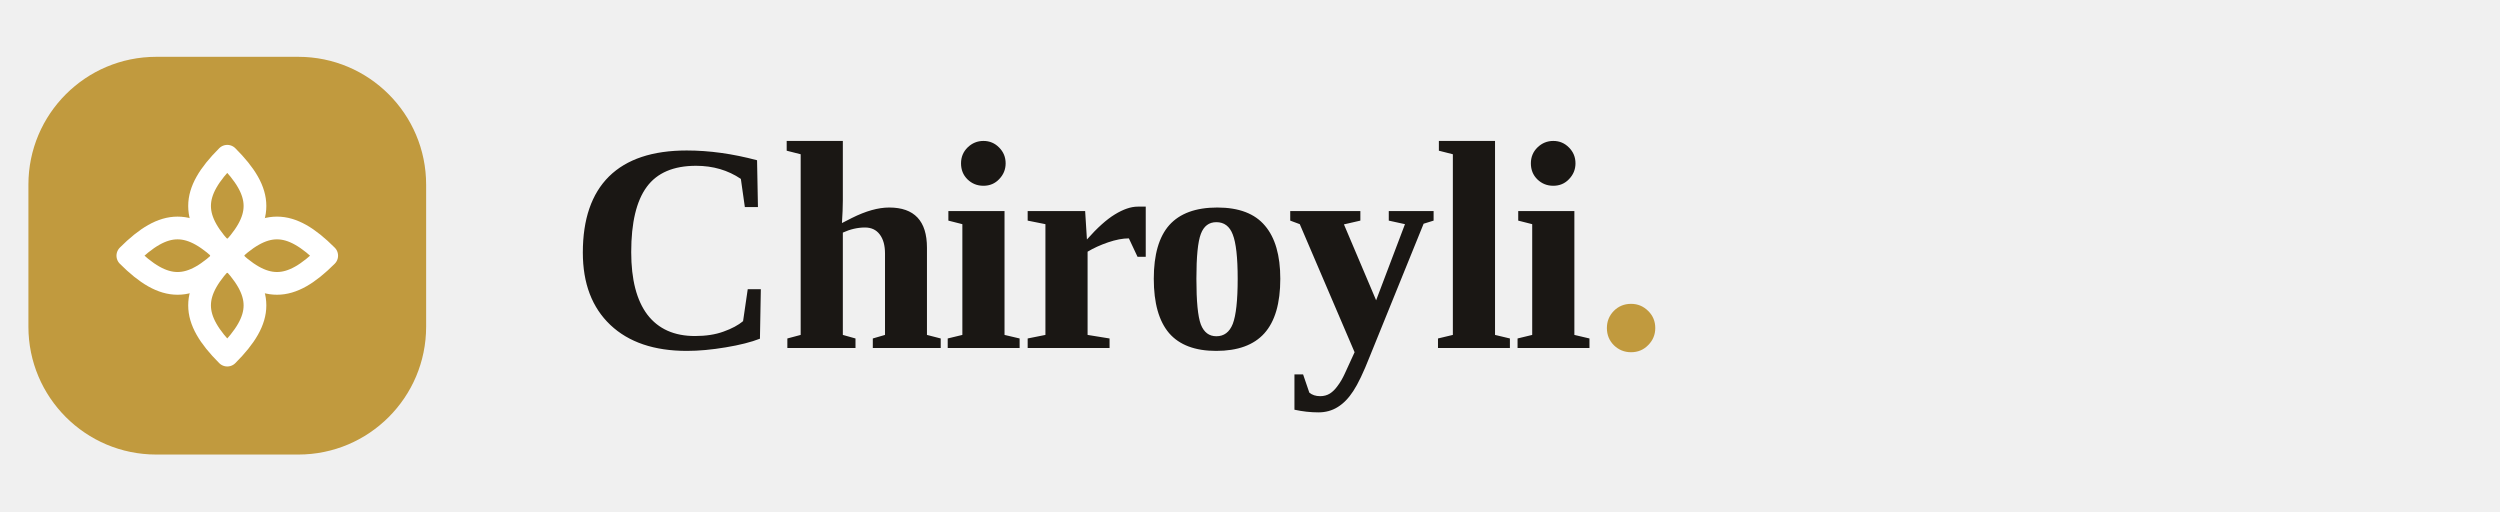
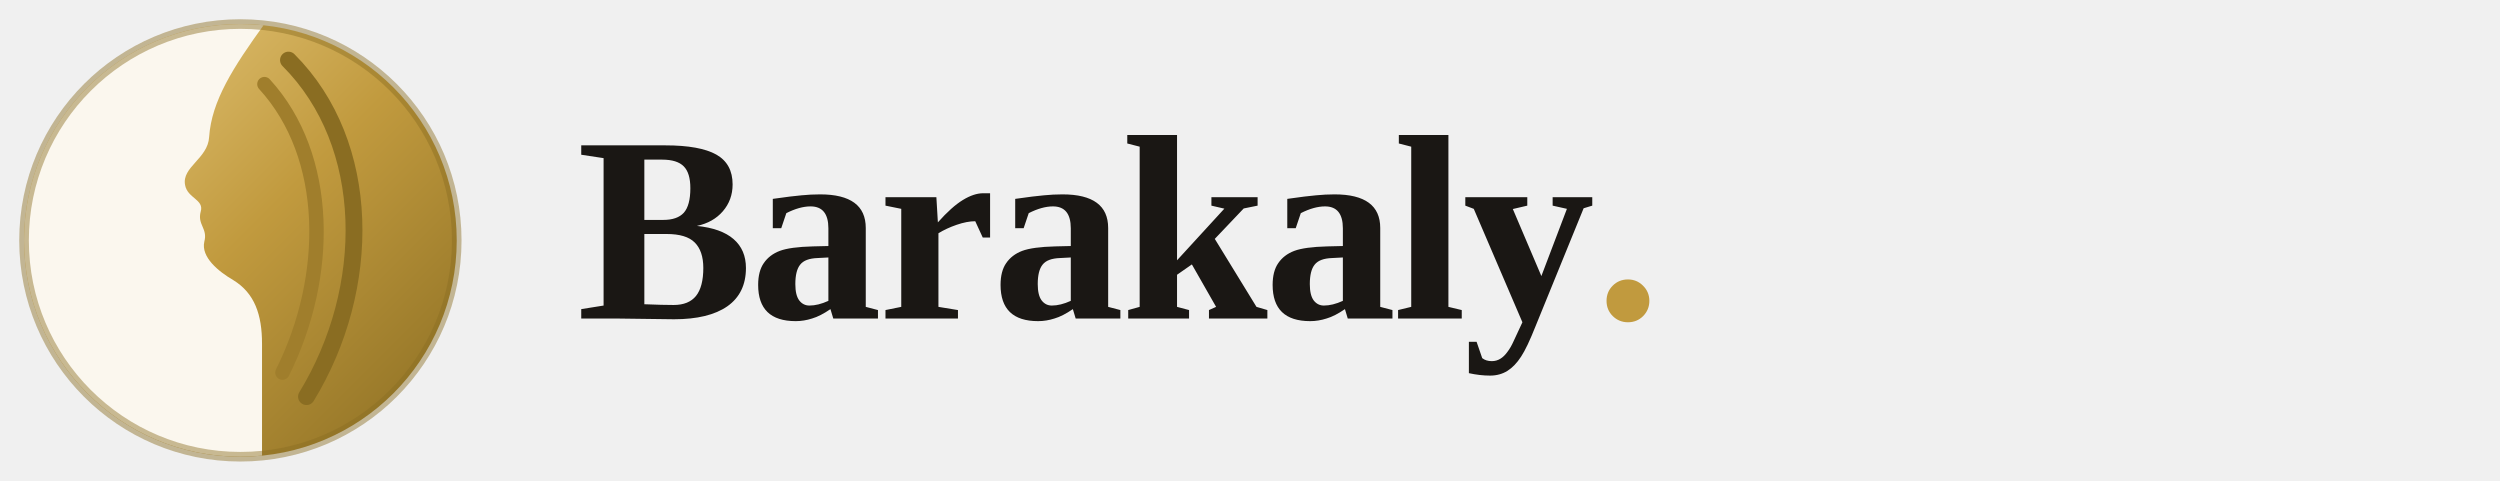
- <svg xmlns="http://www.w3.org/2000/svg" width="176" height="36" viewBox="0 0 176 36" fill="none">
-   <rect x="2" y="4" width="28" height="28" rx="9" fill="#C19A3E" />
-   <g transform="translate(16,18)" fill="none" stroke="#ffffff" stroke-width="1.6" stroke-linecap="round" stroke-linejoin="round">
-     <path d="M0 -7 C 2.6 -4.4, 2.6 -2.6, 0 0 C -2.6 -2.6, -2.6 -4.4, 0 -7 Z" />
-     <path d="M0 7 C 2.6 4.4, 2.6 2.6, 0 0 C -2.6 2.6, -2.6 4.4, 0 7 Z" />
-     <path d="M-7 0 C -4.4 2.6, -2.6 2.6, 0 0 C -2.6 -2.6, -4.4 -2.6, -7 0 Z" />
-     <path d="M7 0 C 4.4 2.6, 2.6 2.6, 0 0 C 2.6 -2.6, 4.4 -2.6, 7 0 Z" />
-     <circle cx="0" cy="0" r="1.2" fill="#ffffff" stroke="none" />
+ <svg xmlns="http://www.w3.org/2000/svg" width="208" height="40" viewBox="0 0 208 40" fill="none">
+   <defs>
+     <linearGradient id="bgold" x1="0" y1="0" x2="1" y2="1">
+       <stop offset="0" stop-color="#EBCF86" />
+       <stop offset="0.5" stop-color="#C19A3E" />
+       <stop offset="1" stop-color="#8A6D22" />
+     </linearGradient>
+     <clipPath id="bdisc">
+       <circle cx="20" cy="20" r="18" />
+     </clipPath>
+   </defs>
+   <circle cx="20" cy="20" r="18" fill="url(#bgold)" />
+   <g clip-path="url(#bdisc)">
+     <path fill="#FBF7EE" d="M2 2 H22       C 19.4 5.6, 17.6 8.4, 17.4 11.4       C 17.3 13.2, 15.1 13.9, 15.4 15.4       C 15.6 16.5, 17.0 16.6, 16.7 17.6       C 16.4 18.7, 17.3 19.0, 17.0 20.1       C 16.7 21.4, 18.2 22.6, 19.4 23.3       C 21.2 24.4, 21.8 26.2, 21.8 28.6       L 21.8 42 H2 Z" />
+     <path fill="none" stroke="#8A6D22" stroke-width="1.4" stroke-linecap="round" d="M24 5 C 31 12, 31 24, 25.5 33" />
+     <path fill="none" stroke="#A07E2C" stroke-width="1.2" stroke-linecap="round" d="M22 7 C 27.5 13, 27.5 23, 23.5 31" />
  </g>
-   <text x="40" y="24.5" font-family="Georgia, 'Times New Roman', serif" font-size="21" font-weight="600" letter-spacing="-0.3" fill="#1A1714">Chiroyli<tspan fill="#C19A3E">.</tspan>
+   <circle cx="20" cy="20" r="18" fill="none" stroke="#8A6D22" stroke-width="0.8" opacity="0.45" />
+   <text x="48" y="26.5" font-family="Fraunces, Georgia, 'Times New Roman', serif" font-size="22" font-weight="600" letter-spacing="-0.3" fill="#1A1714">Barakaly<tspan fill="#C19A3E">.</tspan>
  </text>
</svg>
